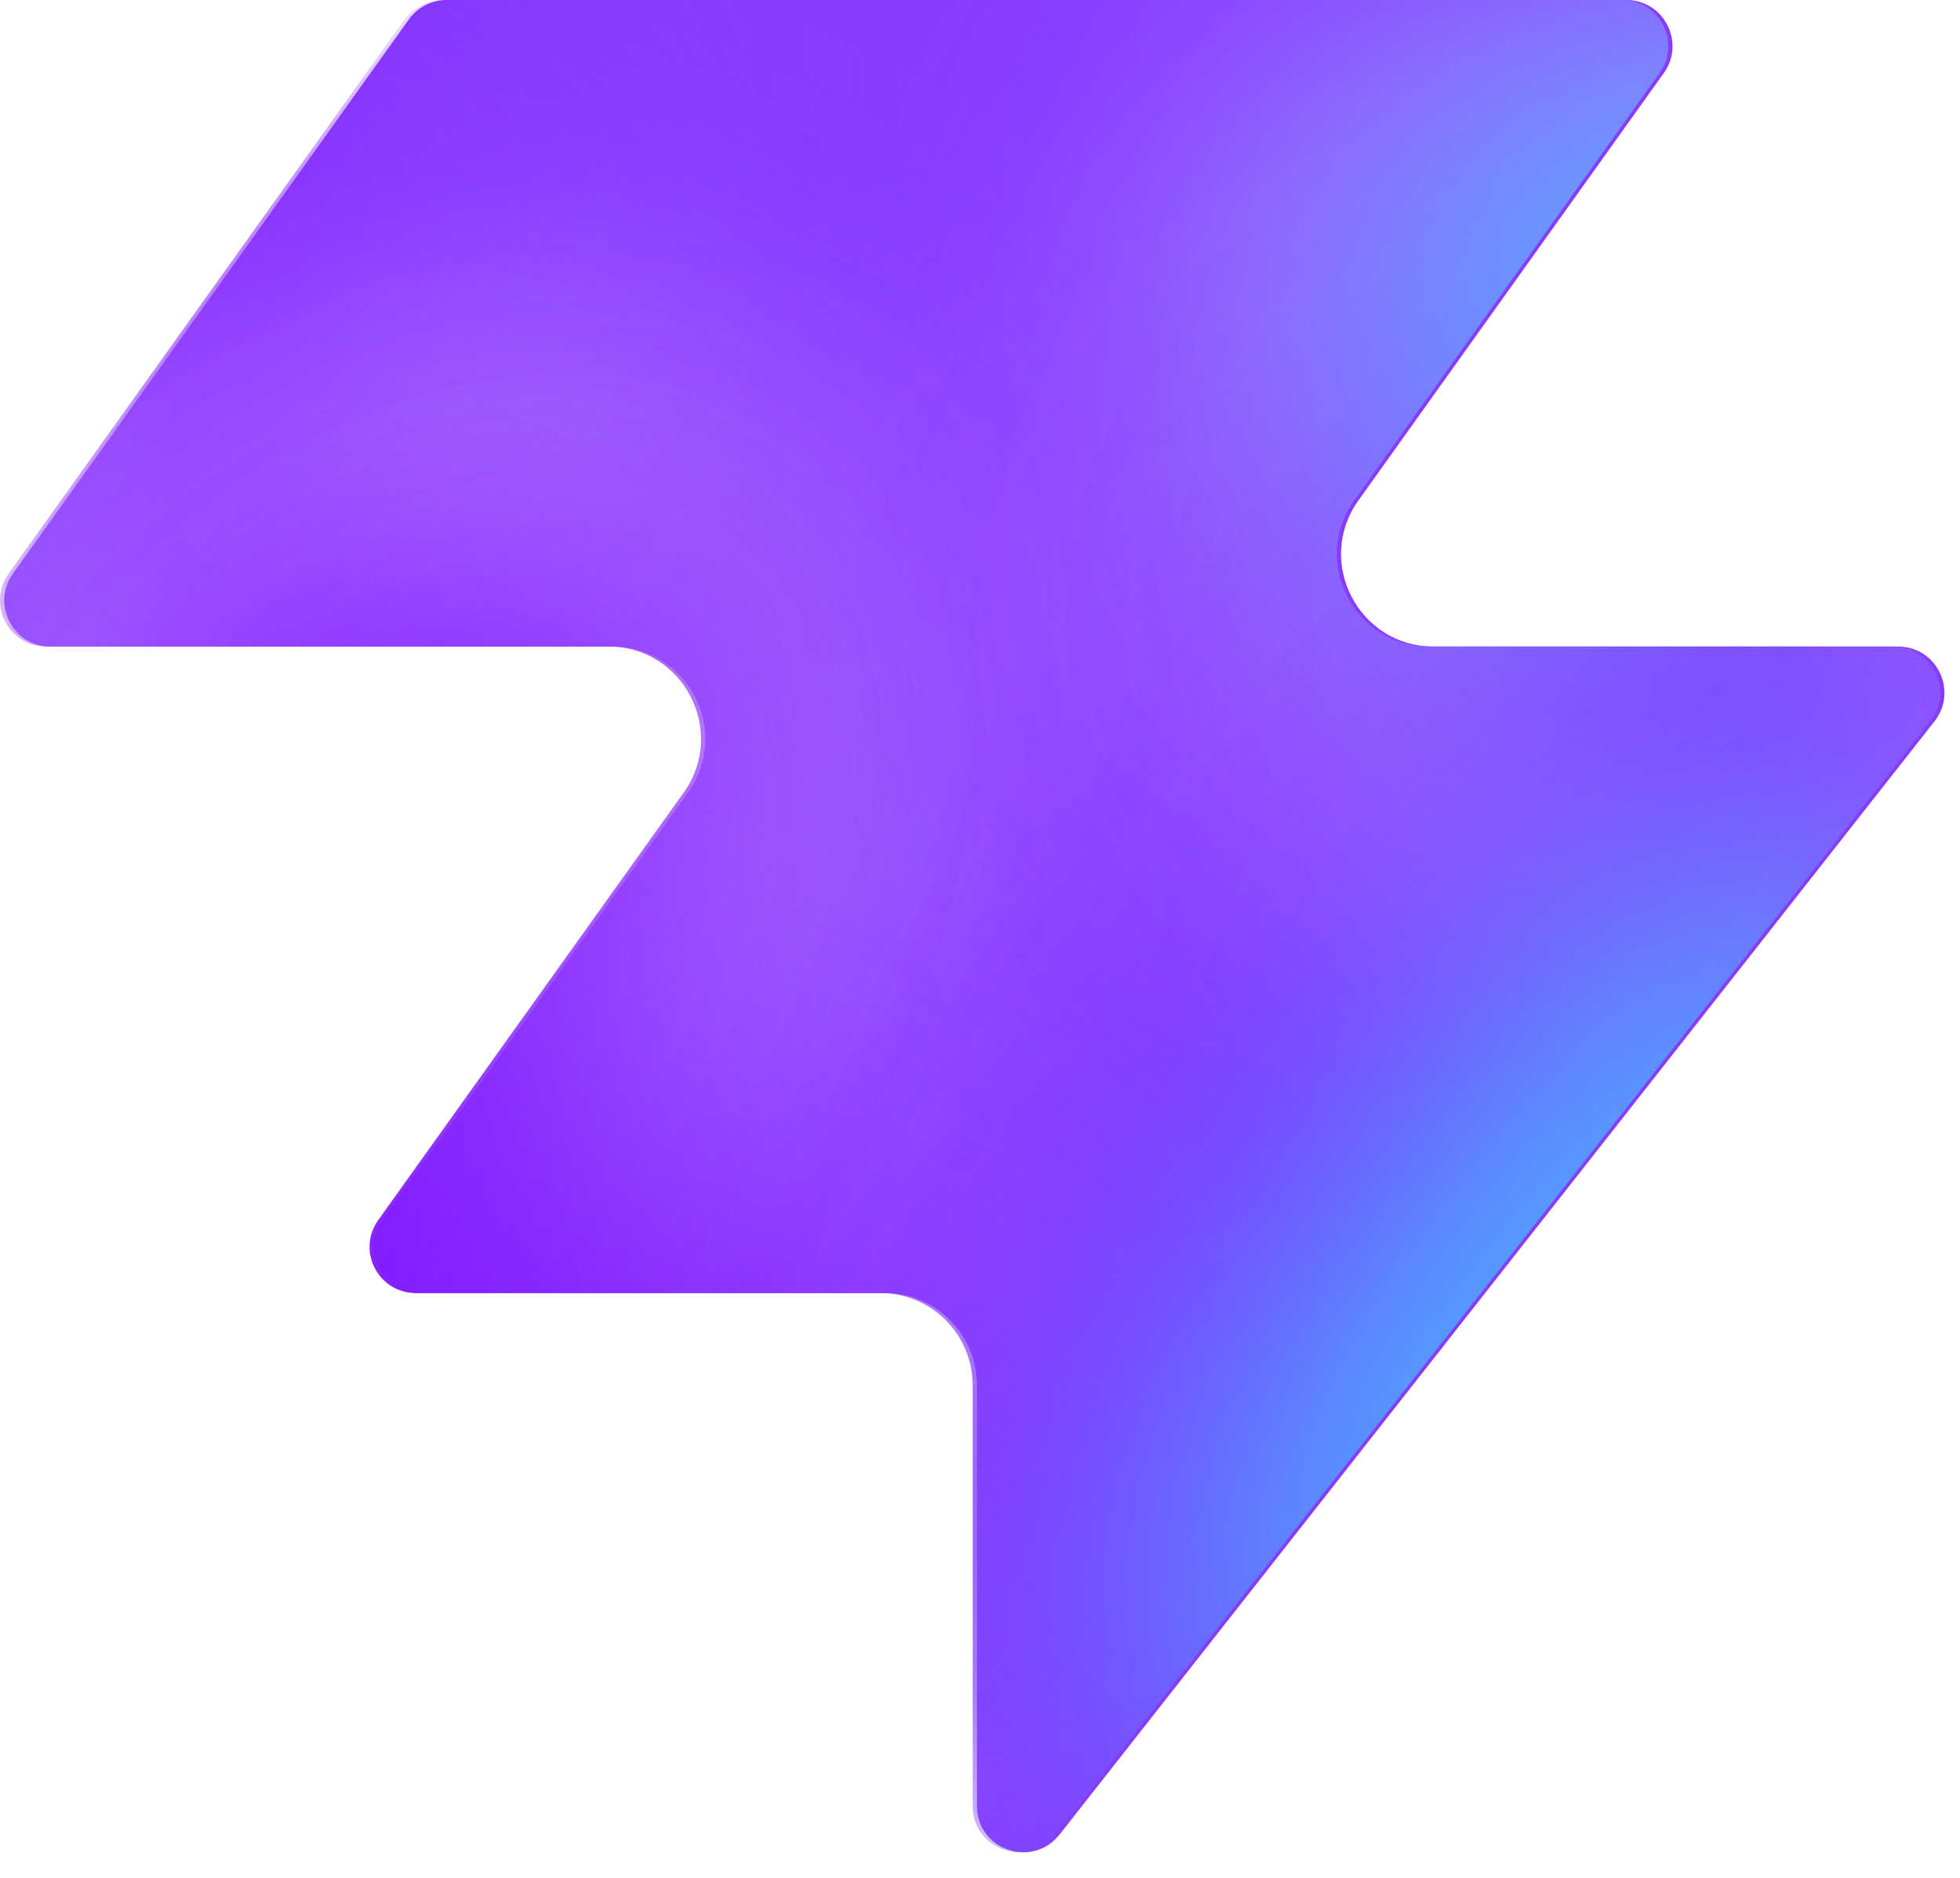
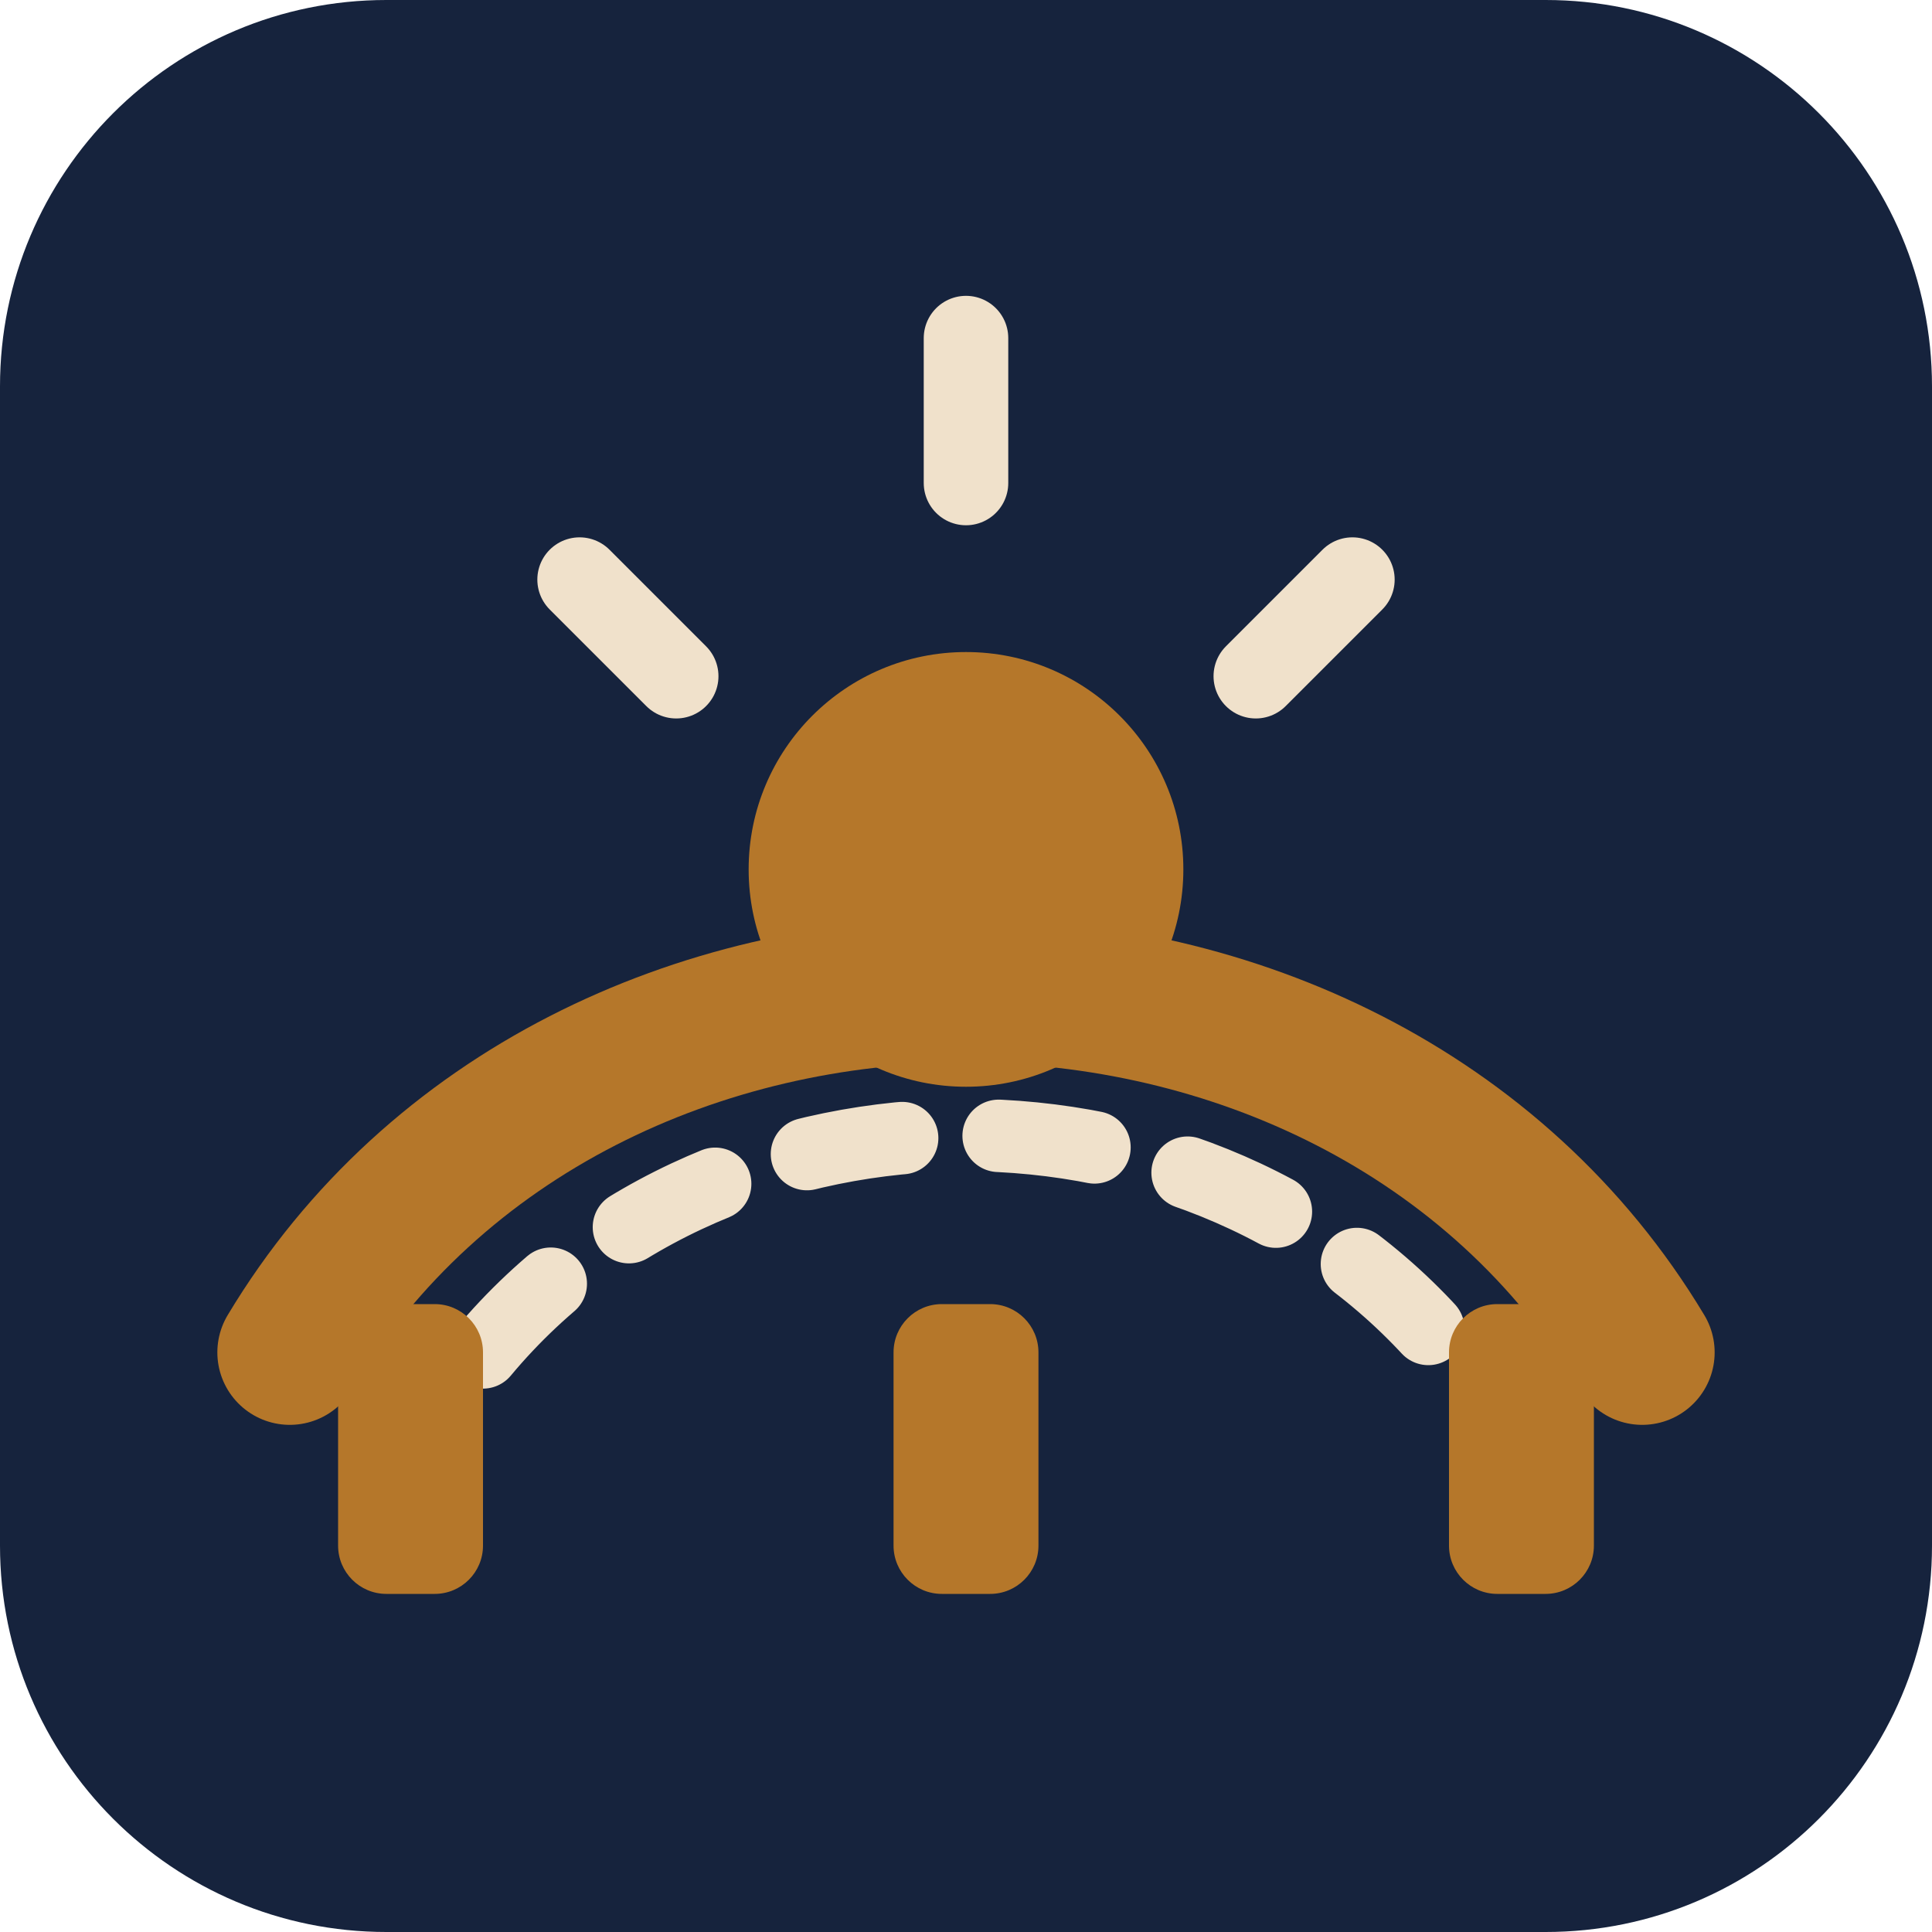
- <svg xmlns="http://www.w3.org/2000/svg" width="48" height="46" fill="none" viewBox="0 0 48 46">
-   <path fill="#863bff" d="M25.946 44.938c-.664.845-2.021.375-2.021-.698V33.937a2.26 2.26 0 0 0-2.262-2.262H10.287c-.92 0-1.456-1.04-.92-1.788l7.48-10.471c1.07-1.497 0-3.578-1.842-3.578H1.237c-.92 0-1.456-1.04-.92-1.788L10.013.474c.214-.297.556-.474.92-.474h28.894c.92 0 1.456 1.04.92 1.788l-7.48 10.471c-1.07 1.498 0 3.579 1.842 3.579h11.377c.943 0 1.473 1.088.89 1.83L25.947 44.94z" style="fill:#863bff;fill:color(display-p3 .525 .23 1);fill-opacity:1" />
-   <mask id="a" width="48" height="46" x="0" y="0" maskUnits="userSpaceOnUse" style="mask-type:alpha">
-     <path fill="#000" d="M25.842 44.938c-.664.844-2.021.375-2.021-.698V33.937a2.26 2.26 0 0 0-2.262-2.262H10.183c-.92 0-1.456-1.04-.92-1.788l7.48-10.471c1.07-1.498 0-3.579-1.842-3.579H1.133c-.92 0-1.456-1.04-.92-1.787L9.91.473c.214-.297.556-.474.92-.474h28.894c.92 0 1.456 1.04.92 1.788l-7.48 10.471c-1.07 1.498 0 3.578 1.842 3.578h11.377c.943 0 1.473 1.088.89 1.832L25.843 44.94z" style="fill:#000;fill-opacity:1" />
-   </mask>
-   <g mask="url(#a)">
-     <g filter="url(#b)">
-       <ellipse cx="5.508" cy="14.704" fill="#ede6ff" rx="5.508" ry="14.704" style="fill:#ede6ff;fill:color(display-p3 .927 .903 1);fill-opacity:1" transform="matrix(.00324 1 1 -.00324 -4.47 31.516)" />
-     </g>
-     <g filter="url(#c)">
-       <ellipse cx="10.399" cy="29.851" fill="#ede6ff" rx="10.399" ry="29.851" style="fill:#ede6ff;fill:color(display-p3 .927 .903 1);fill-opacity:1" transform="matrix(.00324 1 1 -.00324 -39.328 7.883)" />
-     </g>
-     <g filter="url(#d)">
-       <ellipse cx="5.508" cy="30.487" fill="#7e14ff" rx="5.508" ry="30.487" style="fill:#7e14ff;fill:color(display-p3 .492 .077 1);fill-opacity:1" transform="rotate(89.814 -25.913 -14.639)scale(1 -1)" />
-     </g>
-     <g filter="url(#e)">
-       <ellipse cx="5.508" cy="30.599" fill="#7e14ff" rx="5.508" ry="30.599" style="fill:#7e14ff;fill:color(display-p3 .492 .077 1);fill-opacity:1" transform="rotate(89.814 -32.644 -3.334)scale(1 -1)" />
-     </g>
-     <g filter="url(#f)">
-       <ellipse cx="5.508" cy="30.599" fill="#7e14ff" rx="5.508" ry="30.599" style="fill:#7e14ff;fill:color(display-p3 .492 .077 1);fill-opacity:1" transform="matrix(.00324 1 1 -.00324 -34.34 30.47)" />
-     </g>
-     <g filter="url(#g)">
-       <ellipse cx="14.072" cy="22.078" fill="#ede6ff" rx="14.072" ry="22.078" style="fill:#ede6ff;fill:color(display-p3 .927 .903 1);fill-opacity:1" transform="rotate(93.35 24.506 48.493)scale(-1 1)" />
-     </g>
-     <g filter="url(#h)">
-       <ellipse cx="3.47" cy="21.501" fill="#7e14ff" rx="3.47" ry="21.501" style="fill:#7e14ff;fill:color(display-p3 .492 .077 1);fill-opacity:1" transform="rotate(89.009 28.708 47.59)scale(-1 1)" />
-     </g>
-     <g filter="url(#i)">
-       <ellipse cx="3.47" cy="21.501" fill="#7e14ff" rx="3.47" ry="21.501" style="fill:#7e14ff;fill:color(display-p3 .492 .077 1);fill-opacity:1" transform="rotate(89.009 28.708 47.59)scale(-1 1)" />
-     </g>
-     <g filter="url(#j)">
-       <ellipse cx=".387" cy="8.972" fill="#7e14ff" rx="4.407" ry="29.108" style="fill:#7e14ff;fill:color(display-p3 .492 .077 1);fill-opacity:1" transform="rotate(39.51 .387 8.972)" />
-     </g>
-     <g filter="url(#k)">
-       <ellipse cx="47.523" cy="-6.092" fill="#7e14ff" rx="4.407" ry="29.108" style="fill:#7e14ff;fill:color(display-p3 .492 .077 1);fill-opacity:1" transform="rotate(37.892 47.523 -6.092)" />
-     </g>
-     <g filter="url(#l)">
-       <ellipse cx="41.412" cy="6.333" fill="#47bfff" rx="5.971" ry="9.665" style="fill:#47bfff;fill:color(display-p3 .28 .748 1);fill-opacity:1" transform="rotate(37.892 41.412 6.333)" />
-     </g>
-     <g filter="url(#m)">
-       <ellipse cx="-1.879" cy="38.332" fill="#7e14ff" rx="4.407" ry="29.108" style="fill:#7e14ff;fill:color(display-p3 .492 .077 1);fill-opacity:1" transform="rotate(37.892 -1.88 38.332)" />
-     </g>
-     <g filter="url(#n)">
-       <ellipse cx="-1.879" cy="38.332" fill="#7e14ff" rx="4.407" ry="29.108" style="fill:#7e14ff;fill:color(display-p3 .492 .077 1);fill-opacity:1" transform="rotate(37.892 -1.88 38.332)" />
-     </g>
-     <g filter="url(#o)">
-       <ellipse cx="35.651" cy="29.907" fill="#7e14ff" rx="4.407" ry="29.108" style="fill:#7e14ff;fill:color(display-p3 .492 .077 1);fill-opacity:1" transform="rotate(37.892 35.651 29.907)" />
-     </g>
-     <g filter="url(#p)">
-       <ellipse cx="38.418" cy="32.4" fill="#47bfff" rx="5.971" ry="15.297" style="fill:#47bfff;fill:color(display-p3 .28 .748 1);fill-opacity:1" transform="rotate(37.892 38.418 32.4)" />
-     </g>
-   </g>
-   <defs>
-     <filter id="b" width="60.045" height="41.654" x="-19.77" y="16.149" color-interpolation-filters="sRGB" filterUnits="userSpaceOnUse">
-       <feFlood flood-opacity="0" result="BackgroundImageFix" />
-       <feBlend in="SourceGraphic" in2="BackgroundImageFix" result="shape" />
-       <feGaussianBlur result="effect1_foregroundBlur_2002_17158" stdDeviation="7.659" />
-     </filter>
-     <filter id="c" width="90.34" height="51.437" x="-54.613" y="-7.533" color-interpolation-filters="sRGB" filterUnits="userSpaceOnUse">
-       <feFlood flood-opacity="0" result="BackgroundImageFix" />
-       <feBlend in="SourceGraphic" in2="BackgroundImageFix" result="shape" />
-       <feGaussianBlur result="effect1_foregroundBlur_2002_17158" stdDeviation="7.659" />
-     </filter>
-     <filter id="d" width="79.355" height="29.4" x="-49.64" y="2.03" color-interpolation-filters="sRGB" filterUnits="userSpaceOnUse">
-       <feFlood flood-opacity="0" result="BackgroundImageFix" />
-       <feBlend in="SourceGraphic" in2="BackgroundImageFix" result="shape" />
-       <feGaussianBlur result="effect1_foregroundBlur_2002_17158" stdDeviation="4.596" />
-     </filter>
-     <filter id="e" width="79.579" height="29.4" x="-45.045" y="20.029" color-interpolation-filters="sRGB" filterUnits="userSpaceOnUse">
-       <feFlood flood-opacity="0" result="BackgroundImageFix" />
-       <feBlend in="SourceGraphic" in2="BackgroundImageFix" result="shape" />
-       <feGaussianBlur result="effect1_foregroundBlur_2002_17158" stdDeviation="4.596" />
-     </filter>
-     <filter id="f" width="79.579" height="29.4" x="-43.513" y="21.178" color-interpolation-filters="sRGB" filterUnits="userSpaceOnUse">
-       <feFlood flood-opacity="0" result="BackgroundImageFix" />
-       <feBlend in="SourceGraphic" in2="BackgroundImageFix" result="shape" />
-       <feGaussianBlur result="effect1_foregroundBlur_2002_17158" stdDeviation="4.596" />
-     </filter>
-     <filter id="g" width="74.749" height="58.852" x="15.756" y="-17.901" color-interpolation-filters="sRGB" filterUnits="userSpaceOnUse">
-       <feFlood flood-opacity="0" result="BackgroundImageFix" />
-       <feBlend in="SourceGraphic" in2="BackgroundImageFix" result="shape" />
-       <feGaussianBlur result="effect1_foregroundBlur_2002_17158" stdDeviation="7.659" />
-     </filter>
-     <filter id="h" width="61.377" height="25.362" x="23.548" y="2.284" color-interpolation-filters="sRGB" filterUnits="userSpaceOnUse">
-       <feFlood flood-opacity="0" result="BackgroundImageFix" />
-       <feBlend in="SourceGraphic" in2="BackgroundImageFix" result="shape" />
-       <feGaussianBlur result="effect1_foregroundBlur_2002_17158" stdDeviation="4.596" />
-     </filter>
-     <filter id="i" width="61.377" height="25.362" x="23.548" y="2.284" color-interpolation-filters="sRGB" filterUnits="userSpaceOnUse">
-       <feFlood flood-opacity="0" result="BackgroundImageFix" />
-       <feBlend in="SourceGraphic" in2="BackgroundImageFix" result="shape" />
-       <feGaussianBlur result="effect1_foregroundBlur_2002_17158" stdDeviation="4.596" />
-     </filter>
-     <filter id="j" width="56.045" height="63.649" x="-27.636" y="-22.853" color-interpolation-filters="sRGB" filterUnits="userSpaceOnUse">
-       <feFlood flood-opacity="0" result="BackgroundImageFix" />
-       <feBlend in="SourceGraphic" in2="BackgroundImageFix" result="shape" />
-       <feGaussianBlur result="effect1_foregroundBlur_2002_17158" stdDeviation="4.596" />
-     </filter>
-     <filter id="k" width="54.814" height="64.646" x="20.116" y="-38.415" color-interpolation-filters="sRGB" filterUnits="userSpaceOnUse">
-       <feFlood flood-opacity="0" result="BackgroundImageFix" />
-       <feBlend in="SourceGraphic" in2="BackgroundImageFix" result="shape" />
-       <feGaussianBlur result="effect1_foregroundBlur_2002_17158" stdDeviation="4.596" />
-     </filter>
-     <filter id="l" width="33.541" height="35.313" x="24.641" y="-11.323" color-interpolation-filters="sRGB" filterUnits="userSpaceOnUse">
-       <feFlood flood-opacity="0" result="BackgroundImageFix" />
-       <feBlend in="SourceGraphic" in2="BackgroundImageFix" result="shape" />
-       <feGaussianBlur result="effect1_foregroundBlur_2002_17158" stdDeviation="4.596" />
-     </filter>
-     <filter id="m" width="54.814" height="64.646" x="-29.286" y="6.009" color-interpolation-filters="sRGB" filterUnits="userSpaceOnUse">
-       <feFlood flood-opacity="0" result="BackgroundImageFix" />
-       <feBlend in="SourceGraphic" in2="BackgroundImageFix" result="shape" />
-       <feGaussianBlur result="effect1_foregroundBlur_2002_17158" stdDeviation="4.596" />
-     </filter>
-     <filter id="n" width="54.814" height="64.646" x="-29.286" y="6.009" color-interpolation-filters="sRGB" filterUnits="userSpaceOnUse">
-       <feFlood flood-opacity="0" result="BackgroundImageFix" />
-       <feBlend in="SourceGraphic" in2="BackgroundImageFix" result="shape" />
-       <feGaussianBlur result="effect1_foregroundBlur_2002_17158" stdDeviation="4.596" />
-     </filter>
-     <filter id="o" width="54.814" height="64.646" x="8.244" y="-2.416" color-interpolation-filters="sRGB" filterUnits="userSpaceOnUse">
-       <feFlood flood-opacity="0" result="BackgroundImageFix" />
-       <feBlend in="SourceGraphic" in2="BackgroundImageFix" result="shape" />
-       <feGaussianBlur result="effect1_foregroundBlur_2002_17158" stdDeviation="4.596" />
-     </filter>
-     <filter id="p" width="39.409" height="43.623" x="18.713" y="10.588" color-interpolation-filters="sRGB" filterUnits="userSpaceOnUse">
-       <feFlood flood-opacity="0" result="BackgroundImageFix" />
-       <feBlend in="SourceGraphic" in2="BackgroundImageFix" result="shape" />
-       <feGaussianBlur result="effect1_foregroundBlur_2002_17158" stdDeviation="4.596" />
-     </filter>
-   </defs>
+ <svg xmlns="http://www.w3.org/2000/svg" viewBox="0 0 40 40" width="40" height="40" fill="none">
+   <rect x="0" y="0" width="40" height="40" rx="8" fill="#16233d" />
+   <path d="M6 28 C12 18, 28 18, 34 28" stroke="#b5772a" stroke-width="3" stroke-linecap="round" fill="none" />
+   <path d="M10 28 C15 22, 25 22, 30 28" stroke="#f0e1cb" stroke-width="1.5" stroke-linecap="round" stroke-dasharray="2 2" fill="none" />
+   <circle cx="20" cy="18" r="4.5" fill="#b5772a" />
+   <path d="M20 7 L20 10 M12 12 L14 14 M28 12 L26 14" stroke="#f0e1cb" stroke-width="1.75" stroke-linecap="round" />
+   <rect x="7" y="27" width="3" height="6" rx="1" fill="#b5772a" />
+   <rect x="30" y="27" width="3" height="6" rx="1" fill="#b5772a" />
+   <rect x="18.5" y="27" width="3" height="6" rx="1" fill="#b5772a" />
</svg>
